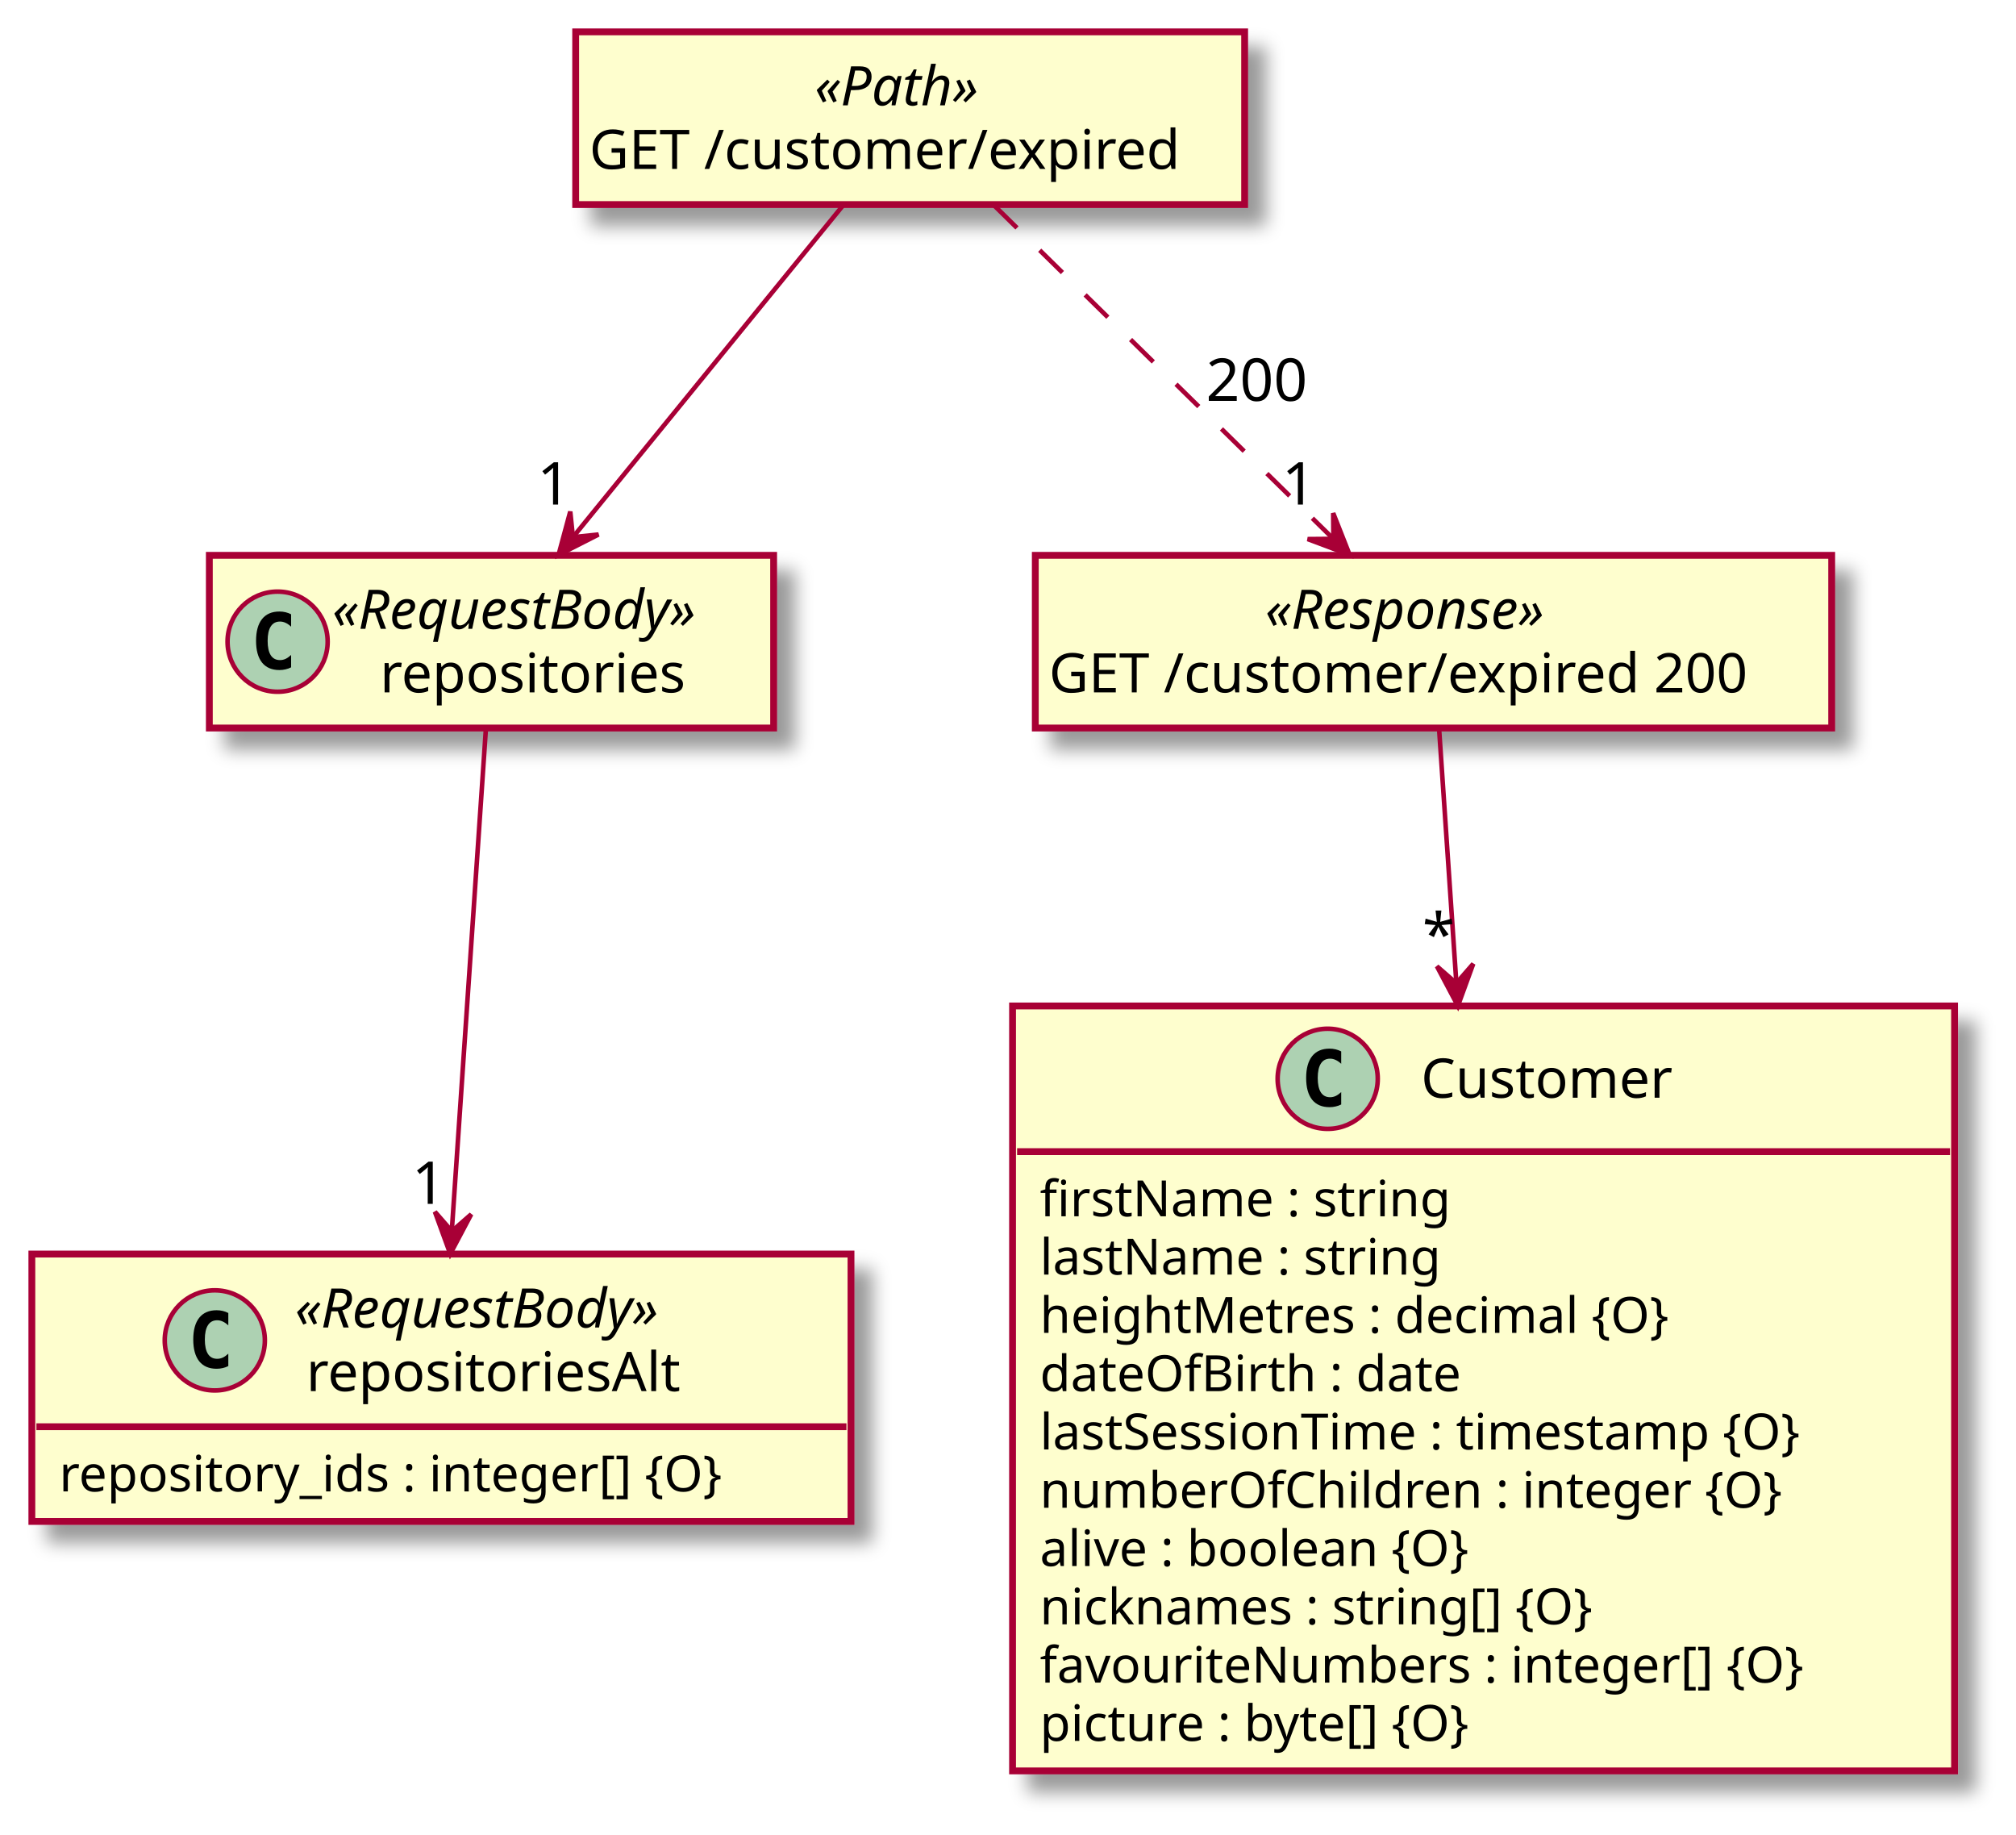
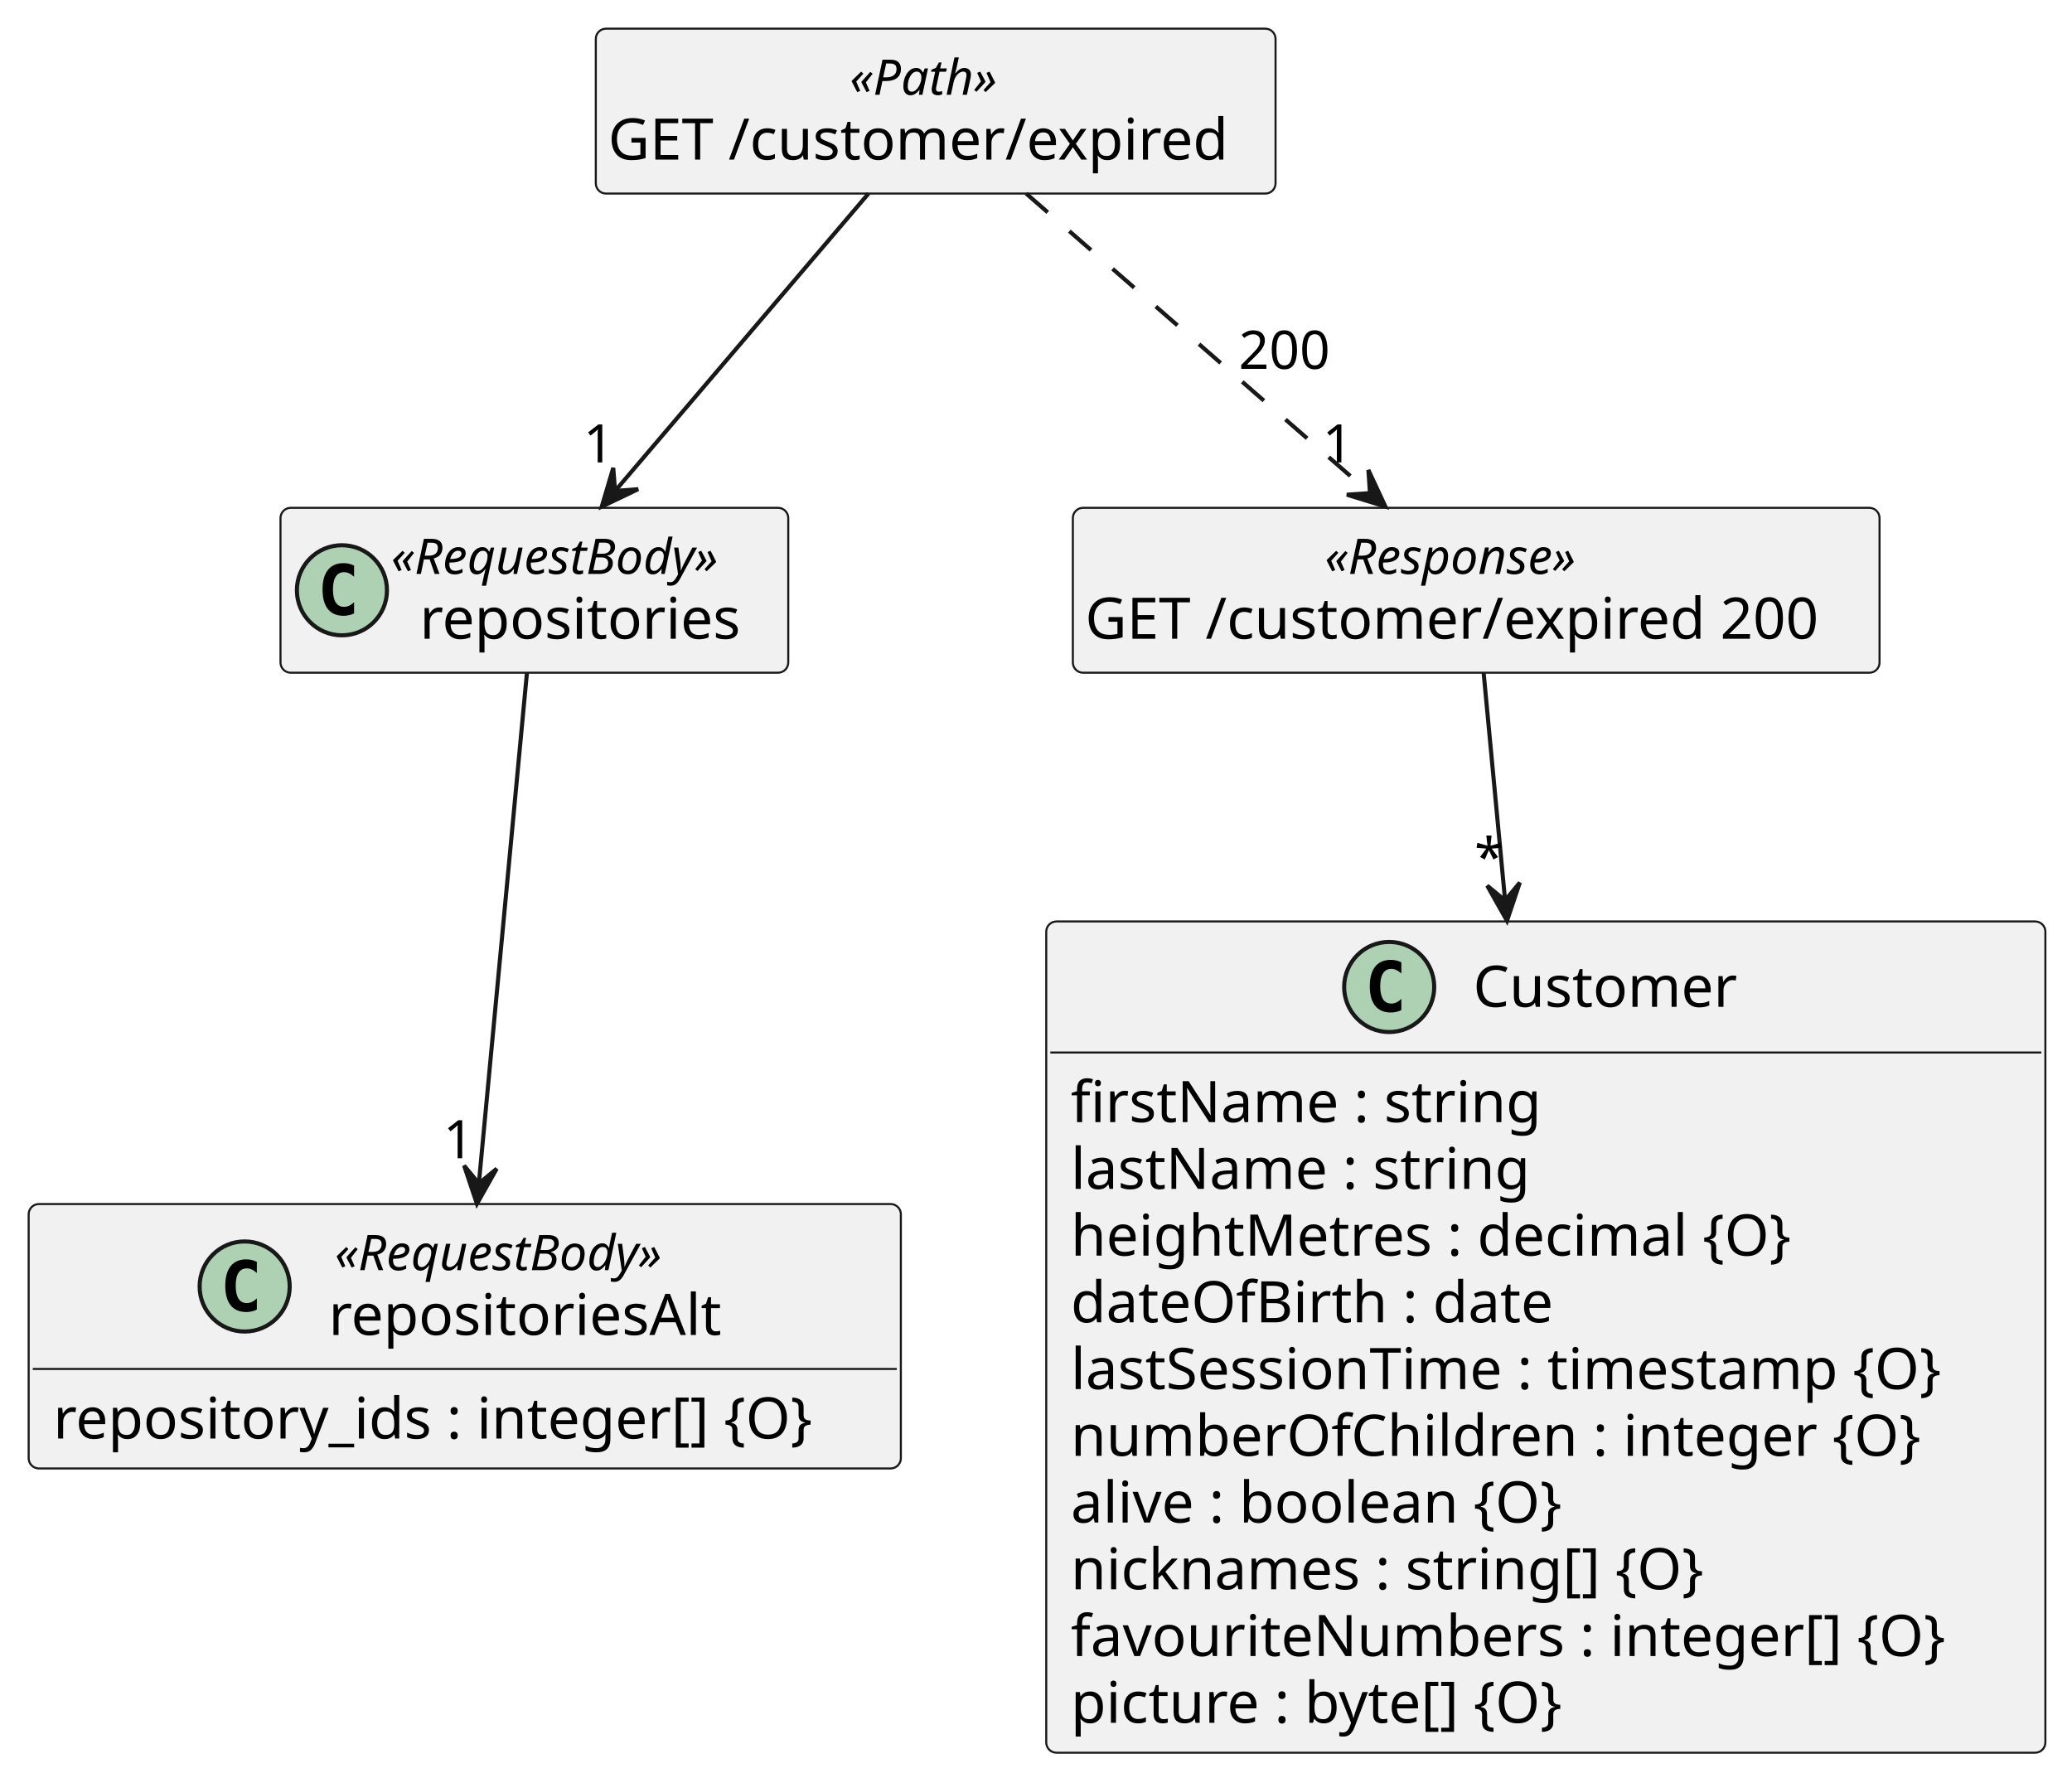
- <svg xmlns="http://www.w3.org/2000/svg" contentScriptType="application/ecmascript" contentStyleType="text/css" height="403px" preserveAspectRatio="none" style="width:443px;height:403px;" version="1.1" viewBox="0 0 443 403" width="443px" zoomAndPan="magnify">
-   <defs>
-     <filter height="300%" id="fppkiixlczmhh" width="300%" x="-1" y="-1">
-       <feGaussianBlur result="blurOut" stdDeviation="2.0" />
-       <feColorMatrix in="blurOut" result="blurOut2" type="matrix" values="0 0 0 0 0 0 0 0 0 0 0 0 0 0 0 0 0 0 .4 0" />
-       <feOffset dx="4.0" dy="4.0" in="blurOut2" result="blurOut3" />
-       <feBlend in="SourceGraphic" in2="blurOut3" mode="normal" />
-     </filter>
-   </defs>
+ <svg xmlns="http://www.w3.org/2000/svg" contentStyleType="text/css" height="434px" preserveAspectRatio="none" style="width:506px;height:434px;background:#FFFFFF;" version="1.1" viewBox="0 0 506 434" width="506px" zoomAndPan="magnify">
+   <defs />
  <g>
-     <rect codeLine="8" fill="#FEFECE" filter="url(#fppkiixlczmhh)" height="168.047" id="Customer" style="stroke:#A80036;stroke-width:1.5;" width="207" x="222.5" y="221" />
-     <ellipse cx="291.75" cy="237" fill="#ADD1B2" rx="11" ry="11" style="stroke:#A80036;stroke-width:1.0;" />
-     <path d="M294.719,242.641 Q294.141,242.938 293.5,243.078 Q292.859,243.234 292.156,243.234 Q289.656,243.234 288.328,241.594 Q287.016,239.938 287.016,236.812 Q287.016,233.688 288.328,232.031 Q289.656,230.375 292.156,230.375 Q292.859,230.375 293.5,230.531 Q294.156,230.688 294.719,230.984 L294.719,233.703 Q294.094,233.125 293.5,232.859 Q292.906,232.578 292.281,232.578 Q290.938,232.578 290.25,233.656 Q289.562,234.719 289.562,236.812 Q289.562,238.906 290.25,239.984 Q290.938,241.047 292.281,241.047 Q292.906,241.047 293.5,240.781 Q294.094,240.5 294.719,239.922 L294.719,242.641 Z " fill="#000000" />
-     <text fill="#000000" font-family="sans-serif" font-size="12" lengthAdjust="spacing" textLength="60" x="312.25" y="241.154">Customer</text>
-     <line style="stroke:#A80036;stroke-width:1.5;" x1="223.5" x2="428.5" y1="253" y2="253" />
-     <text fill="#000000" font-family="sans-serif" font-size="11" lengthAdjust="spacing" textLength="101" x="228.5" y="267.21">firstName : string</text>
-     <text fill="#000000" font-family="sans-serif" font-size="11" lengthAdjust="spacing" textLength="99" x="228.5" y="280.015">lastName : string</text>
-     <text fill="#000000" font-family="sans-serif" font-size="11" lengthAdjust="spacing" textLength="157" x="228.5" y="292.82">heightMetres : decimal {O}</text>
-     <text fill="#000000" font-family="sans-serif" font-size="11" lengthAdjust="spacing" textLength="102" x="228.5" y="305.625">dateOfBirth : date</text>
-     <text fill="#000000" font-family="sans-serif" font-size="11" lengthAdjust="spacing" textLength="195" x="228.5" y="318.429">lastSessionTime : timestamp {O}</text>
-     <text fill="#000000" font-family="sans-serif" font-size="11" lengthAdjust="spacing" textLength="183" x="228.5" y="331.234">numberOfChildren : integer {O}</text>
-     <text fill="#000000" font-family="sans-serif" font-size="11" lengthAdjust="spacing" textLength="110" x="228.5" y="344.039">alive : boolean {O}</text>
-     <text fill="#000000" font-family="sans-serif" font-size="11" lengthAdjust="spacing" textLength="141" x="228.5" y="356.843">nicknames : string[] {O}</text>
-     <text fill="#000000" font-family="sans-serif" font-size="11" lengthAdjust="spacing" textLength="189" x="228.5" y="369.648">favouriteNumbers : integer[] {O}</text>
-     <text fill="#000000" font-family="sans-serif" font-size="11" lengthAdjust="spacing" textLength="110" x="228.5" y="382.453">picture : byte[] {O}</text>
-     <rect codeLine="21" fill="#FEFECE" filter="url(#fppkiixlczmhh)" height="37.938" id="repositories" style="stroke:#A80036;stroke-width:1.5;" width="124" x="46" y="122" />
-     <ellipse cx="61" cy="140.969" fill="#ADD1B2" rx="11" ry="11" style="stroke:#A80036;stroke-width:1.0;" />
-     <path d="M63.969,146.609 Q63.391,146.906 62.75,147.047 Q62.109,147.203 61.406,147.203 Q58.906,147.203 57.578,145.562 Q56.266,143.906 56.266,140.781 Q56.266,137.656 57.578,136 Q58.906,134.344 61.406,134.344 Q62.109,134.344 62.75,134.5 Q63.406,134.656 63.969,134.953 L63.969,137.672 Q63.344,137.094 62.75,136.828 Q62.156,136.547 61.531,136.547 Q60.188,136.547 59.5,137.625 Q58.812,138.688 58.812,140.781 Q58.812,142.875 59.5,143.953 Q60.188,145.016 61.531,145.016 Q62.156,145.016 62.75,144.75 Q63.344,144.469 63.969,143.891 L63.969,146.609 Z " fill="#000000" />
-     <text fill="#000000" font-family="sans-serif" font-size="12" font-style="italic" lengthAdjust="spacing" textLength="96" x="73" y="138.139">«RequestBody»</text>
-     <text fill="#000000" font-family="sans-serif" font-size="12" lengthAdjust="spacing" textLength="75" x="83.5" y="152.107">repositories</text>
-     <rect codeLine="24" fill="#FEFECE" filter="url(#fppkiixlczmhh)" height="58.742" id="repositoriesAlt" style="stroke:#A80036;stroke-width:1.5;" width="180" x="7" y="275.5" />
-     <ellipse cx="47.2" cy="294.469" fill="#ADD1B2" rx="11" ry="11" style="stroke:#A80036;stroke-width:1.0;" />
-     <path d="M50.169,300.109 Q49.591,300.406 48.95,300.547 Q48.309,300.703 47.606,300.703 Q45.106,300.703 43.778,299.062 Q42.466,297.406 42.466,294.281 Q42.466,291.156 43.778,289.5 Q45.106,287.844 47.606,287.844 Q48.309,287.844 48.95,288 Q49.606,288.156 50.169,288.453 L50.169,291.172 Q49.544,290.594 48.95,290.328 Q48.356,290.047 47.731,290.047 Q46.388,290.047 45.7,291.125 Q45.013,292.188 45.013,294.281 Q45.013,296.375 45.7,297.453 Q46.388,298.516 47.731,298.516 Q48.356,298.516 48.95,298.25 Q49.544,297.969 50.169,297.391 L50.169,300.109 Z " fill="#000000" />
-     <text fill="#000000" font-family="sans-serif" font-size="12" font-style="italic" lengthAdjust="spacing" textLength="96" x="64.8" y="291.639">«RequestBody»</text>
-     <text fill="#000000" font-family="sans-serif" font-size="12" lengthAdjust="spacing" textLength="91" x="67.3" y="305.607">repositoriesAlt</text>
-     <line style="stroke:#A80036;stroke-width:1.5;" x1="8" x2="186" y1="313.438" y2="313.438" />
-     <text fill="#000000" font-family="sans-serif" font-size="11" lengthAdjust="spacing" textLength="168" x="13" y="327.648">repository_ids : integer[] {O}</text>
-     <rect codeLine="28" fill="#FEFECE" filter="url(#fppkiixlczmhh)" height="37.938" id="GET /customer/expired" style="stroke:#A80036;stroke-width:1.5;" width="147" x="126.5" y="7" />
-     <text fill="#000000" font-family="sans-serif" font-size="12" font-style="italic" lengthAdjust="spacing" textLength="42" x="179" y="23.139">«Path»</text>
-     <text fill="#000000" font-family="sans-serif" font-size="12" lengthAdjust="spacing" textLength="141" x="129.5" y="37.107">GET /customer/expired</text>
-     <rect codeLine="31" fill="#FEFECE" filter="url(#fppkiixlczmhh)" height="37.938" id="GET /customer/expired 200" style="stroke:#A80036;stroke-width:1.5;" width="175" x="227.5" y="122" />
-     <text fill="#000000" font-family="sans-serif" font-size="12" font-style="italic" lengthAdjust="spacing" textLength="74" x="278" y="138.139">«Response»</text>
-     <text fill="#000000" font-family="sans-serif" font-size="12" lengthAdjust="spacing" textLength="169" x="230.5" y="152.107">GET /customer/expired 200</text>
-     <path codeLine="34" d="M106.76,160.27 C104.95,186.9 101.56,236.83 99.29,270.25 " fill="none" id="repositories-to-repositoriesAlt" style="stroke:#A80036;stroke-width:1.0;" />
-     <polygon fill="#A80036" points="98.94,275.47,103.548,266.766,99.283,270.482,95.567,266.217,98.94,275.47" style="stroke:#A80036;stroke-width:1.0;" />
-     <text fill="#000000" font-family="sans-serif" font-size="13" lengthAdjust="spacing" textLength="8" x="90.489" y="264.479">1</text>
-     <path codeLine="36" d="M316.24,160.27 C317.19,174.29 318.58,194.77 320.02,215.89 " fill="none" id="GET /customer/expired 200-to-Customer" style="stroke:#A80036;stroke-width:1.0;" />
-     <polygon fill="#A80036" points="320.36,220.99,323.733,211.737,320.017,216.002,315.752,212.286,320.36,220.99" style="stroke:#A80036;stroke-width:1.0;" />
-     <text fill="#000000" font-family="sans-serif" font-size="13" lengthAdjust="spacing" textLength="7" x="312.546" y="209.911">*</text>
-     <path codeLine="38" d="M218.48,45.16 C238.76,65.09 271.32,97.08 292.93,118.32 " fill="none" id="GET /customer/expired-to-GET /customer/expired 200" style="stroke:#A80036;stroke-width:1.0;stroke-dasharray:7.0,7.0;" />
-     <polygon fill="#A80036" points="296.57,121.89,292.96,112.727,293.006,118.383,287.349,118.429,296.57,121.89" style="stroke:#A80036;stroke-width:1.0;" />
-     <text fill="#000000" font-family="sans-serif" font-size="13" lengthAdjust="spacing" textLength="24" x="265" y="88.067">200</text>
-     <text fill="#000000" font-family="sans-serif" font-size="13" lengthAdjust="spacing" textLength="8" x="281.701" y="110.838">1</text>
-     <path codeLine="40" d="M185.22,45.16 C169.12,64.92 143.37,96.55 126.08,117.79 " fill="none" id="GET /customer/expired-to-repositories" style="stroke:#A80036;stroke-width:1.0;" />
-     <polygon fill="#A80036" points="122.74,121.89,131.52,117.427,125.893,118.009,125.311,112.383,122.74,121.89" style="stroke:#A80036;stroke-width:1.0;" />
-     <text fill="#000000" font-family="sans-serif" font-size="13" lengthAdjust="spacing" textLength="8" x="118.029" y="110.838">1</text>
+     <g id="elem_Customer">
+       <rect codeLine="8" fill="#F1F1F1" height="202.969" id="Customer" rx="2.5" ry="2.5" style="stroke:#181818;stroke-width:0.5;" width="244" x="255.5" y="225" />
+       <ellipse cx="339.25" cy="241" fill="#ADD1B2" rx="11" ry="11" style="stroke:#181818;stroke-width:1.0;" />
+       <path d="M342.219,246.641 Q341.641,246.938 341,247.078 Q340.359,247.234 339.656,247.234 Q337.156,247.234 335.828,245.594 Q334.516,243.938 334.516,240.812 Q334.516,237.688 335.828,236.031 Q337.156,234.375 339.656,234.375 Q340.359,234.375 341,234.531 Q341.656,234.688 342.219,234.984 L342.219,237.703 Q341.594,237.125 341,236.859 Q340.406,236.578 339.781,236.578 Q338.438,236.578 337.75,237.656 Q337.062,238.719 337.062,240.812 Q337.062,242.906 337.75,243.984 Q338.438,245.047 339.781,245.047 Q340.406,245.047 341,244.781 Q341.594,244.5 342.219,243.922 L342.219,246.641 Z " fill="#000000" />
+       <text fill="#000000" font-family="sans-serif" font-size="14" lengthAdjust="spacing" textLength="68" x="359.75" y="245.847">Customer</text>
+       <line style="stroke:#181818;stroke-width:0.5;" x1="256.5" x2="498.5" y1="257" y2="257" />
+       <text fill="#000000" font-family="sans-serif" font-size="14" lengthAdjust="spacing" textLength="117" x="261.5" y="273.995">firstName : string</text>
+       <text fill="#000000" font-family="sans-serif" font-size="14" lengthAdjust="spacing" textLength="116" x="261.5" y="290.292">lastName : string</text>
+       <text fill="#000000" font-family="sans-serif" font-size="14" lengthAdjust="spacing" textLength="191" x="261.5" y="306.589">heightMetres : decimal {O}</text>
+       <text fill="#000000" font-family="sans-serif" font-size="14" lengthAdjust="spacing" textLength="122" x="261.5" y="322.886">dateOfBirth : date</text>
+       <text fill="#000000" font-family="sans-serif" font-size="14" lengthAdjust="spacing" textLength="232" x="261.5" y="339.183">lastSessionTime : timestamp {O}</text>
+       <text fill="#000000" font-family="sans-serif" font-size="14" lengthAdjust="spacing" textLength="221" x="261.5" y="355.479">numberOfChildren : integer {O}</text>
+       <text fill="#000000" font-family="sans-serif" font-size="14" lengthAdjust="spacing" textLength="132" x="261.5" y="371.776">alive : boolean {O}</text>
+       <text fill="#000000" font-family="sans-serif" font-size="14" lengthAdjust="spacing" textLength="170" x="261.5" y="388.073">nicknames : string[] {O}</text>
+       <text fill="#000000" font-family="sans-serif" font-size="14" lengthAdjust="spacing" textLength="227" x="261.5" y="404.37">favouriteNumbers : integer[] {O}</text>
+       <text fill="#000000" font-family="sans-serif" font-size="14" lengthAdjust="spacing" textLength="134" x="261.5" y="420.667">picture : byte[] {O}</text>
+     </g>
+     <g id="elem_repositories">
+       <rect codeLine="21" fill="#F1F1F1" height="40.266" id="repositories" rx="2.5" ry="2.5" style="stroke:#181818;stroke-width:0.5;" width="124" x="68.5" y="124" />
+       <ellipse cx="83.5" cy="144.133" fill="#ADD1B2" rx="11" ry="11" style="stroke:#181818;stroke-width:1.0;" />
+       <path d="M86.469,149.773 Q85.891,150.07 85.25,150.211 Q84.609,150.367 83.906,150.367 Q81.406,150.367 80.078,148.727 Q78.766,147.07 78.766,143.945 Q78.766,140.82 80.078,139.164 Q81.406,137.508 83.906,137.508 Q84.609,137.508 85.25,137.664 Q85.906,137.82 86.469,138.117 L86.469,140.836 Q85.844,140.258 85.25,139.992 Q84.656,139.711 84.031,139.711 Q82.688,139.711 82,140.789 Q81.312,141.852 81.312,143.945 Q81.312,146.039 82,147.117 Q82.688,148.18 84.031,148.18 Q84.656,148.18 85.25,147.914 Q85.844,147.633 86.469,147.055 L86.469,149.773 Z " fill="#000000" />
+       <text fill="#000000" font-family="sans-serif" font-size="12" font-style="italic" lengthAdjust="spacing" textLength="96" x="95.5" y="140.139">«RequestBody»</text>
+       <text fill="#000000" font-family="sans-serif" font-size="14" lengthAdjust="spacing" textLength="82" x="102.5" y="155.964">repositories</text>
+     </g>
+     <g id="elem_repositoriesAlt">
+       <rect codeLine="24" fill="#F1F1F1" height="64.562" id="repositoriesAlt" rx="2.5" ry="2.5" style="stroke:#181818;stroke-width:0.5;" width="213" x="7" y="294" />
+       <ellipse cx="59.75" cy="314.133" fill="#ADD1B2" rx="11" ry="11" style="stroke:#181818;stroke-width:1.0;" />
+       <path d="M62.719,319.773 Q62.141,320.07 61.5,320.211 Q60.859,320.367 60.156,320.367 Q57.656,320.367 56.328,318.727 Q55.016,317.07 55.016,313.945 Q55.016,310.82 56.328,309.164 Q57.656,307.508 60.156,307.508 Q60.859,307.508 61.5,307.664 Q62.156,307.82 62.719,308.117 L62.719,310.836 Q62.094,310.258 61.5,309.992 Q60.906,309.711 60.281,309.711 Q58.938,309.711 58.25,310.789 Q57.562,311.852 57.562,313.945 Q57.562,316.039 58.25,317.117 Q58.938,318.18 60.281,318.18 Q60.906,318.18 61.5,317.914 Q62.094,317.633 62.719,317.055 L62.719,319.773 Z " fill="#000000" />
+       <text fill="#000000" font-family="sans-serif" font-size="12" font-style="italic" lengthAdjust="spacing" textLength="96" x="81.75" y="310.139">«RequestBody»</text>
+       <text fill="#000000" font-family="sans-serif" font-size="14" lengthAdjust="spacing" textLength="99" x="80.25" y="325.964">repositoriesAlt</text>
+       <line style="stroke:#181818;stroke-width:0.5;" x1="8" x2="219" y1="334.266" y2="334.266" />
+       <text fill="#000000" font-family="sans-serif" font-size="14" lengthAdjust="spacing" textLength="201" x="13" y="351.261">repository_ids : integer[] {O}</text>
+     </g>
+     <g id="elem_GET /customer/expired">
+       <rect codeLine="28" fill="#F1F1F1" height="40.266" id="GET /customer/expired" rx="2.5" ry="2.5" style="stroke:#181818;stroke-width:0.5;" width="166" x="145.5" y="7" />
+       <text fill="#000000" font-family="sans-serif" font-size="12" font-style="italic" lengthAdjust="spacing" textLength="42" x="207.5" y="23.139">«Path»</text>
+       <text fill="#000000" font-family="sans-serif" font-size="14" lengthAdjust="spacing" textLength="160" x="148.5" y="38.964">GET /customer/expired</text>
+     </g>
+     <g id="elem_GET /customer/expired 200">
+       <rect codeLine="31" fill="#F1F1F1" height="40.266" id="GET /customer/expired 200" rx="2.5" ry="2.5" style="stroke:#181818;stroke-width:0.5;" width="197" x="262" y="124" />
+       <text fill="#000000" font-family="sans-serif" font-size="12" font-style="italic" lengthAdjust="spacing" textLength="74" x="323.5" y="140.139">«Response»</text>
+       <text fill="#000000" font-family="sans-serif" font-size="14" lengthAdjust="spacing" textLength="191" x="265" y="155.964">GET /customer/expired 200</text>
+     </g>
+     <g id="link_repositories_repositoriesAlt">
+       <path codeLine="34" d="M128.68,164.32 C125.9,193.88 120.53,250.86 116.98,288.54 " fill="none" id="repositories-to-repositoriesAlt" style="stroke:#181818;stroke-width:1.0;" />
+       <polygon fill="#181818" points="116.47,293.95,121.302,285.368,116.942,288.972,113.338,284.613,116.47,293.95" style="stroke:#181818;stroke-width:1.0;" />
+       <text fill="#000000" font-family="sans-serif" font-size="13" lengthAdjust="spacing" textLength="8" x="108.258" y="282.815">1</text>
+     </g>
+     <g id="link_GET /customer/expired 200_Customer">
+       <path codeLine="36" d="M362.32,164.32 C363.64,178.29 365.53,198.4 367.54,219.7 " fill="none" id="GET /customer/expired 200-to-Customer" style="stroke:#181818;stroke-width:1.0;" />
+       <polygon fill="#181818" points="368.02,224.84,371.152,215.503,367.548,219.862,363.188,216.258,368.02,224.84" style="stroke:#181818;stroke-width:1.0;" />
+       <text fill="#000000" font-family="sans-serif" font-size="13" lengthAdjust="spacing" textLength="7" x="360.067" y="213.897">*</text>
+     </g>
+     <g id="link_GET /customer/expired_GET /customer/expired 200">
+       <path codeLine="38" d="M250.59,47.25 C273.72,67.4 310.02,99.02 334.51,120.36 " fill="none" id="GET /customer/expired-to-GET /customer/expired 200" style="stroke:#181818;stroke-width:1.0;stroke-dasharray:7.0,7.0;" />
+       <polygon fill="#181818" points="338.33,123.69,334.172,114.762,334.56,120.406,328.916,120.794,338.33,123.69" style="stroke:#181818;stroke-width:1.0;" />
+       <text fill="#000000" font-family="sans-serif" font-size="13" lengthAdjust="spacing" textLength="24" x="302.5" y="90.067">200</text>
+       <text fill="#000000" font-family="sans-serif" font-size="13" lengthAdjust="spacing" textLength="8" x="322.97" y="112.917">1</text>
+     </g>
+     <g id="link_GET /customer/expired_repositories">
+       <path codeLine="40" d="M212.1,47.25 C195.07,67.23 168.42,98.5 150.25,119.83 " fill="none" id="GET /customer/expired-to-repositories" style="stroke:#181818;stroke-width:1.0;" />
+       <polygon fill="#181818" points="146.96,123.69,155.845,119.441,150.206,119.887,149.76,114.247,146.96,123.69" style="stroke:#181818;stroke-width:1.0;" />
+       <text fill="#000000" font-family="sans-serif" font-size="13" lengthAdjust="spacing" textLength="8" x="142.464" y="112.917">1</text>
+     </g>
  </g>
</svg>
